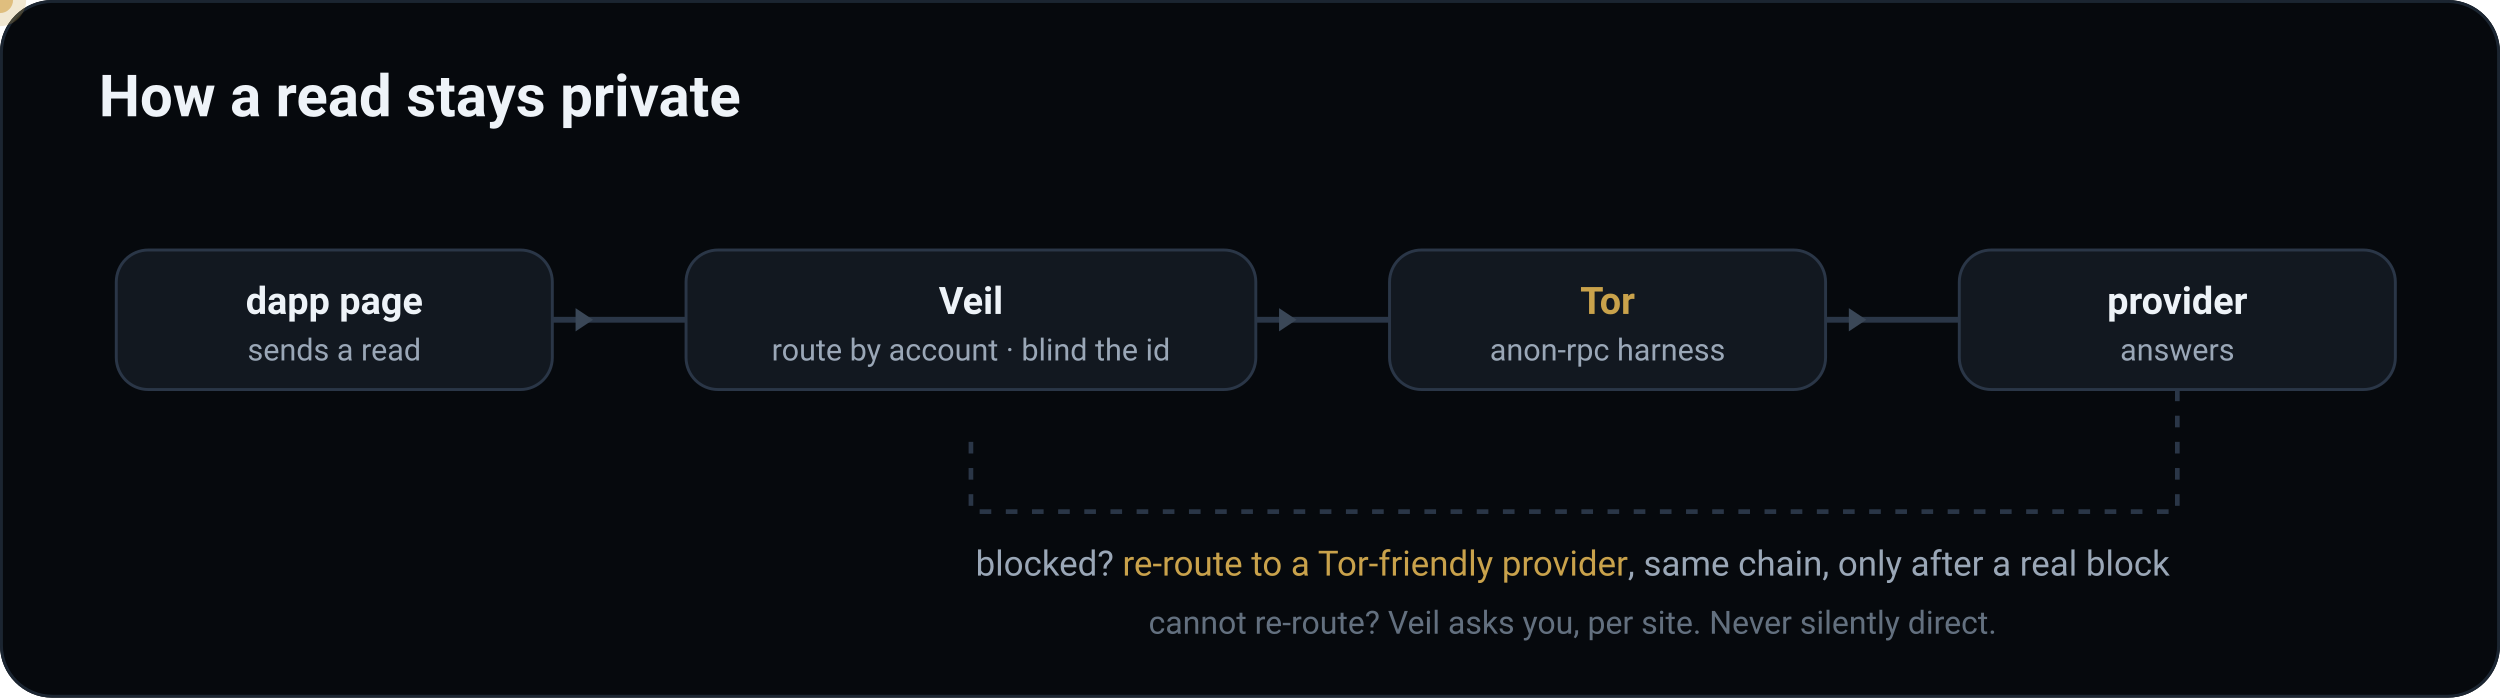
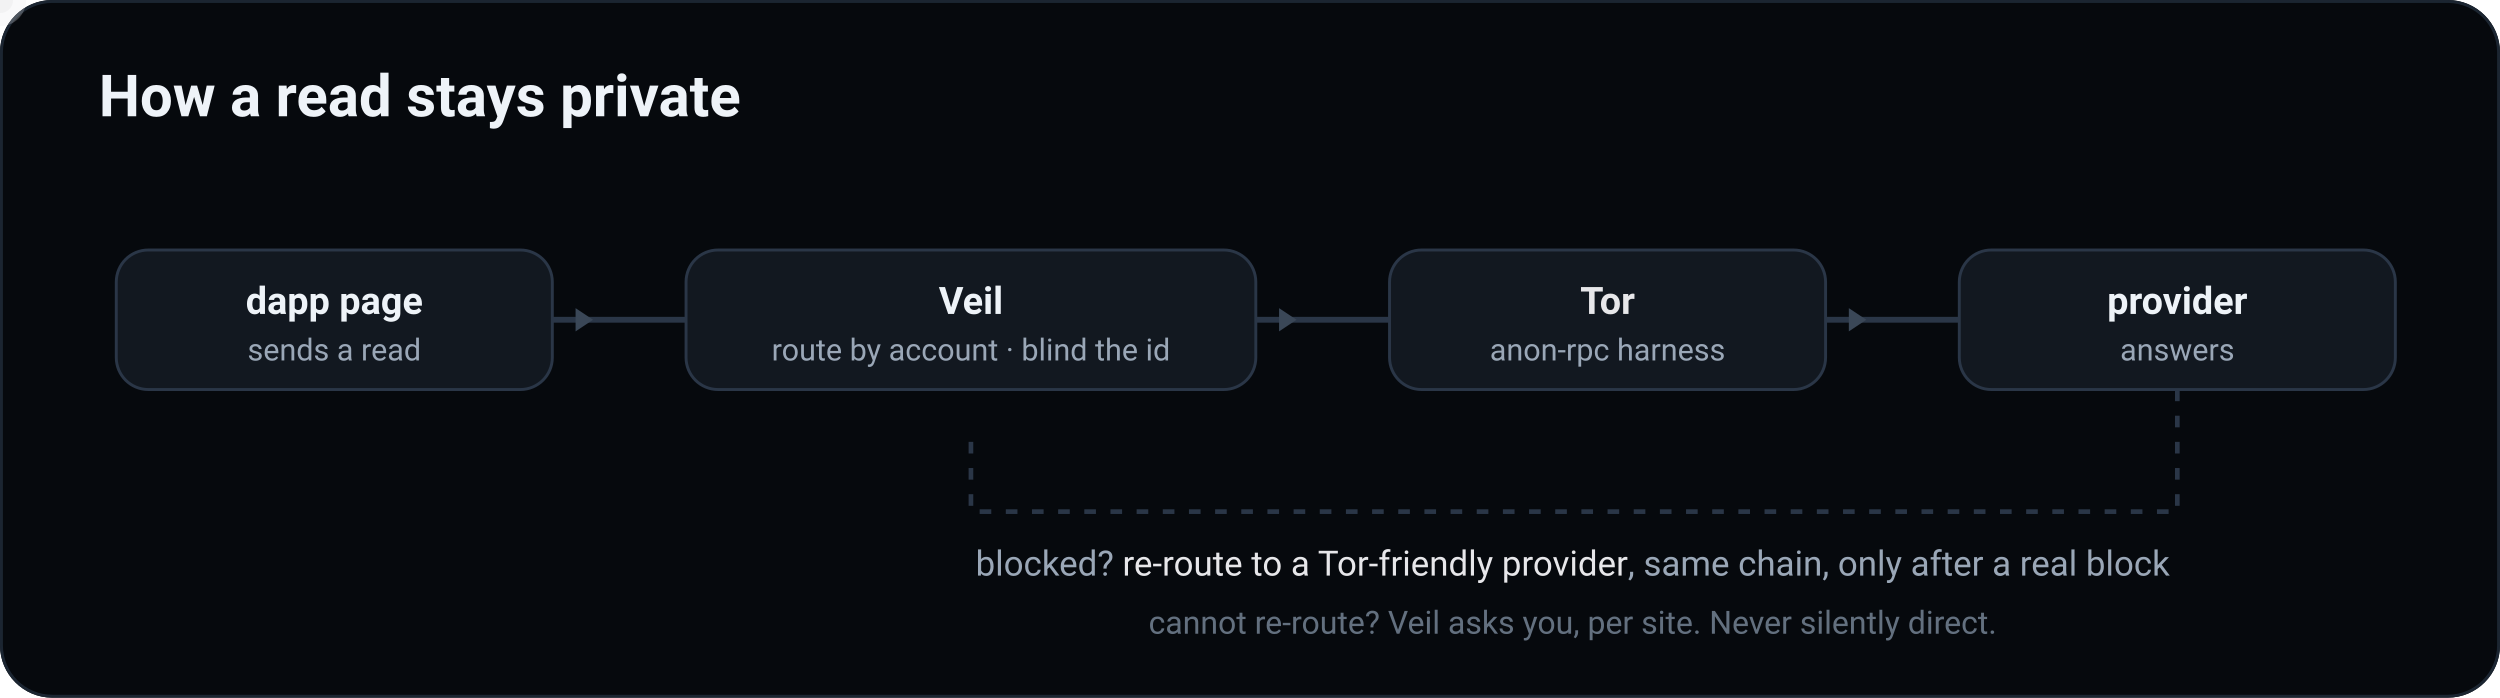
<svg xmlns="http://www.w3.org/2000/svg" xmlns:xlink="http://www.w3.org/1999/xlink" viewBox="0 0 860 240" width="860" height="240" role="img" aria-label="How a read stays private: dapp read, Veil routes by account, over Tor, provider answers, with re-route on a block.">
  <defs>
    <style>.t{font-family:-apple-system,"Segoe UI",Roboto,sans-serif}.m{font-family:ui-monospace,"SF Mono",Menlo,monospace}.box{fill:#121820;stroke:#2a3647}.lbl{fill:#eef3f8}.sub{fill:#9aa7b7}</style>
  </defs>
  <rect width="860" height="240" rx="18" fill="#06090d" />
  <rect x="0.5" y="0.5" width="859" height="239" rx="17.5" fill="none" stroke="#1b2531" />
  <text class="t" x="34" y="40" font-size="20" font-weight="700" fill="#eef3f8">How a read stays private</text>
  <path id="flow" d="M60 110 H 800" fill="none" stroke="#2a3647" stroke-width="2" />
  <g>
-     <circle r="9" fill="#C9A24B" opacity="0.25" />
-     <circle r="4.5" fill="#DFBE7E" />
+     <circle r="9" fill="#E7E7EA" opacity="0.25" />
+     <circle r="4.5" fill="#F2F2F3" />
    <animateMotion dur="3.4s" repeatCount="indefinite" keyPoints="0;1" keyTimes="0;1" calcMode="linear">
      <mpath xlink:href="#flow" />
    </animateMotion>
  </g>
  <g class="t">
    <rect class="box" x="40" y="86" width="150" height="48" rx="11" />
    <text class="lbl" x="115" y="108" font-size="13" text-anchor="middle" font-weight="600">dapp page</text>
    <text class="sub" x="115" y="124" font-size="10.5" text-anchor="middle">sends a read</text>
    <rect class="box" x="236" y="86" width="196" height="48" rx="11" />
    <text class="lbl" x="334" y="108" font-size="13" text-anchor="middle" font-weight="600">Veil</text>
    <text class="sub" x="334" y="124" font-size="10.5" text-anchor="middle">route by account · blind the id</text>
    <rect class="box" x="478" y="86" width="150" height="48" rx="11" />
-     <text x="553" y="108" font-size="13" text-anchor="middle" font-weight="600" fill="#C9A24B">Tor</text>
+     <text x="553" y="108" font-size="13" text-anchor="middle" font-weight="600" fill="#E7E7EA">Tor</text>
    <text class="sub" x="553" y="124" font-size="10.5" text-anchor="middle">anon-rpc harness</text>
    <rect class="box" x="674" y="86" width="150" height="48" rx="11" />
    <text class="lbl" x="749" y="108" font-size="13" text-anchor="middle" font-weight="600">provider</text>
    <text class="sub" x="749" y="124" font-size="10.5" text-anchor="middle">answers</text>
  </g>
  <g fill="#3a4757">
    <path d="M190 110 l12 0 M198 106 l6 4 -6 4" />
    <path d="M432 110 l12 0 M440 106 l6 4 -6 4" />
    <path d="M628 110 l12 0 M636 106 l6 4 -6 4" />
  </g>
  <path d="M749 134 V 176 H 334 V 150" fill="none" stroke="#2a3647" stroke-width="1.6" stroke-dasharray="4 5" />
-   <text class="t" x="541" y="198" font-size="12" text-anchor="middle" fill="#9aa7b7">blocked? <tspan fill="#C9A24B">re-route to a Tor-friendly provider</tspan>, same chain, only after a real block</text>
+   <text class="t" x="541" y="198" font-size="12" text-anchor="middle" fill="#9aa7b7">blocked? <tspan fill="#E7E7EA">re-route to a Tor-friendly provider</tspan>, same chain, only after a real block</text>
  <text class="t" x="541" y="218" font-size="11" text-anchor="middle" fill="#63707f">cannot re-route? Veil asks you, per site. Never silently direct.</text>
</svg>
